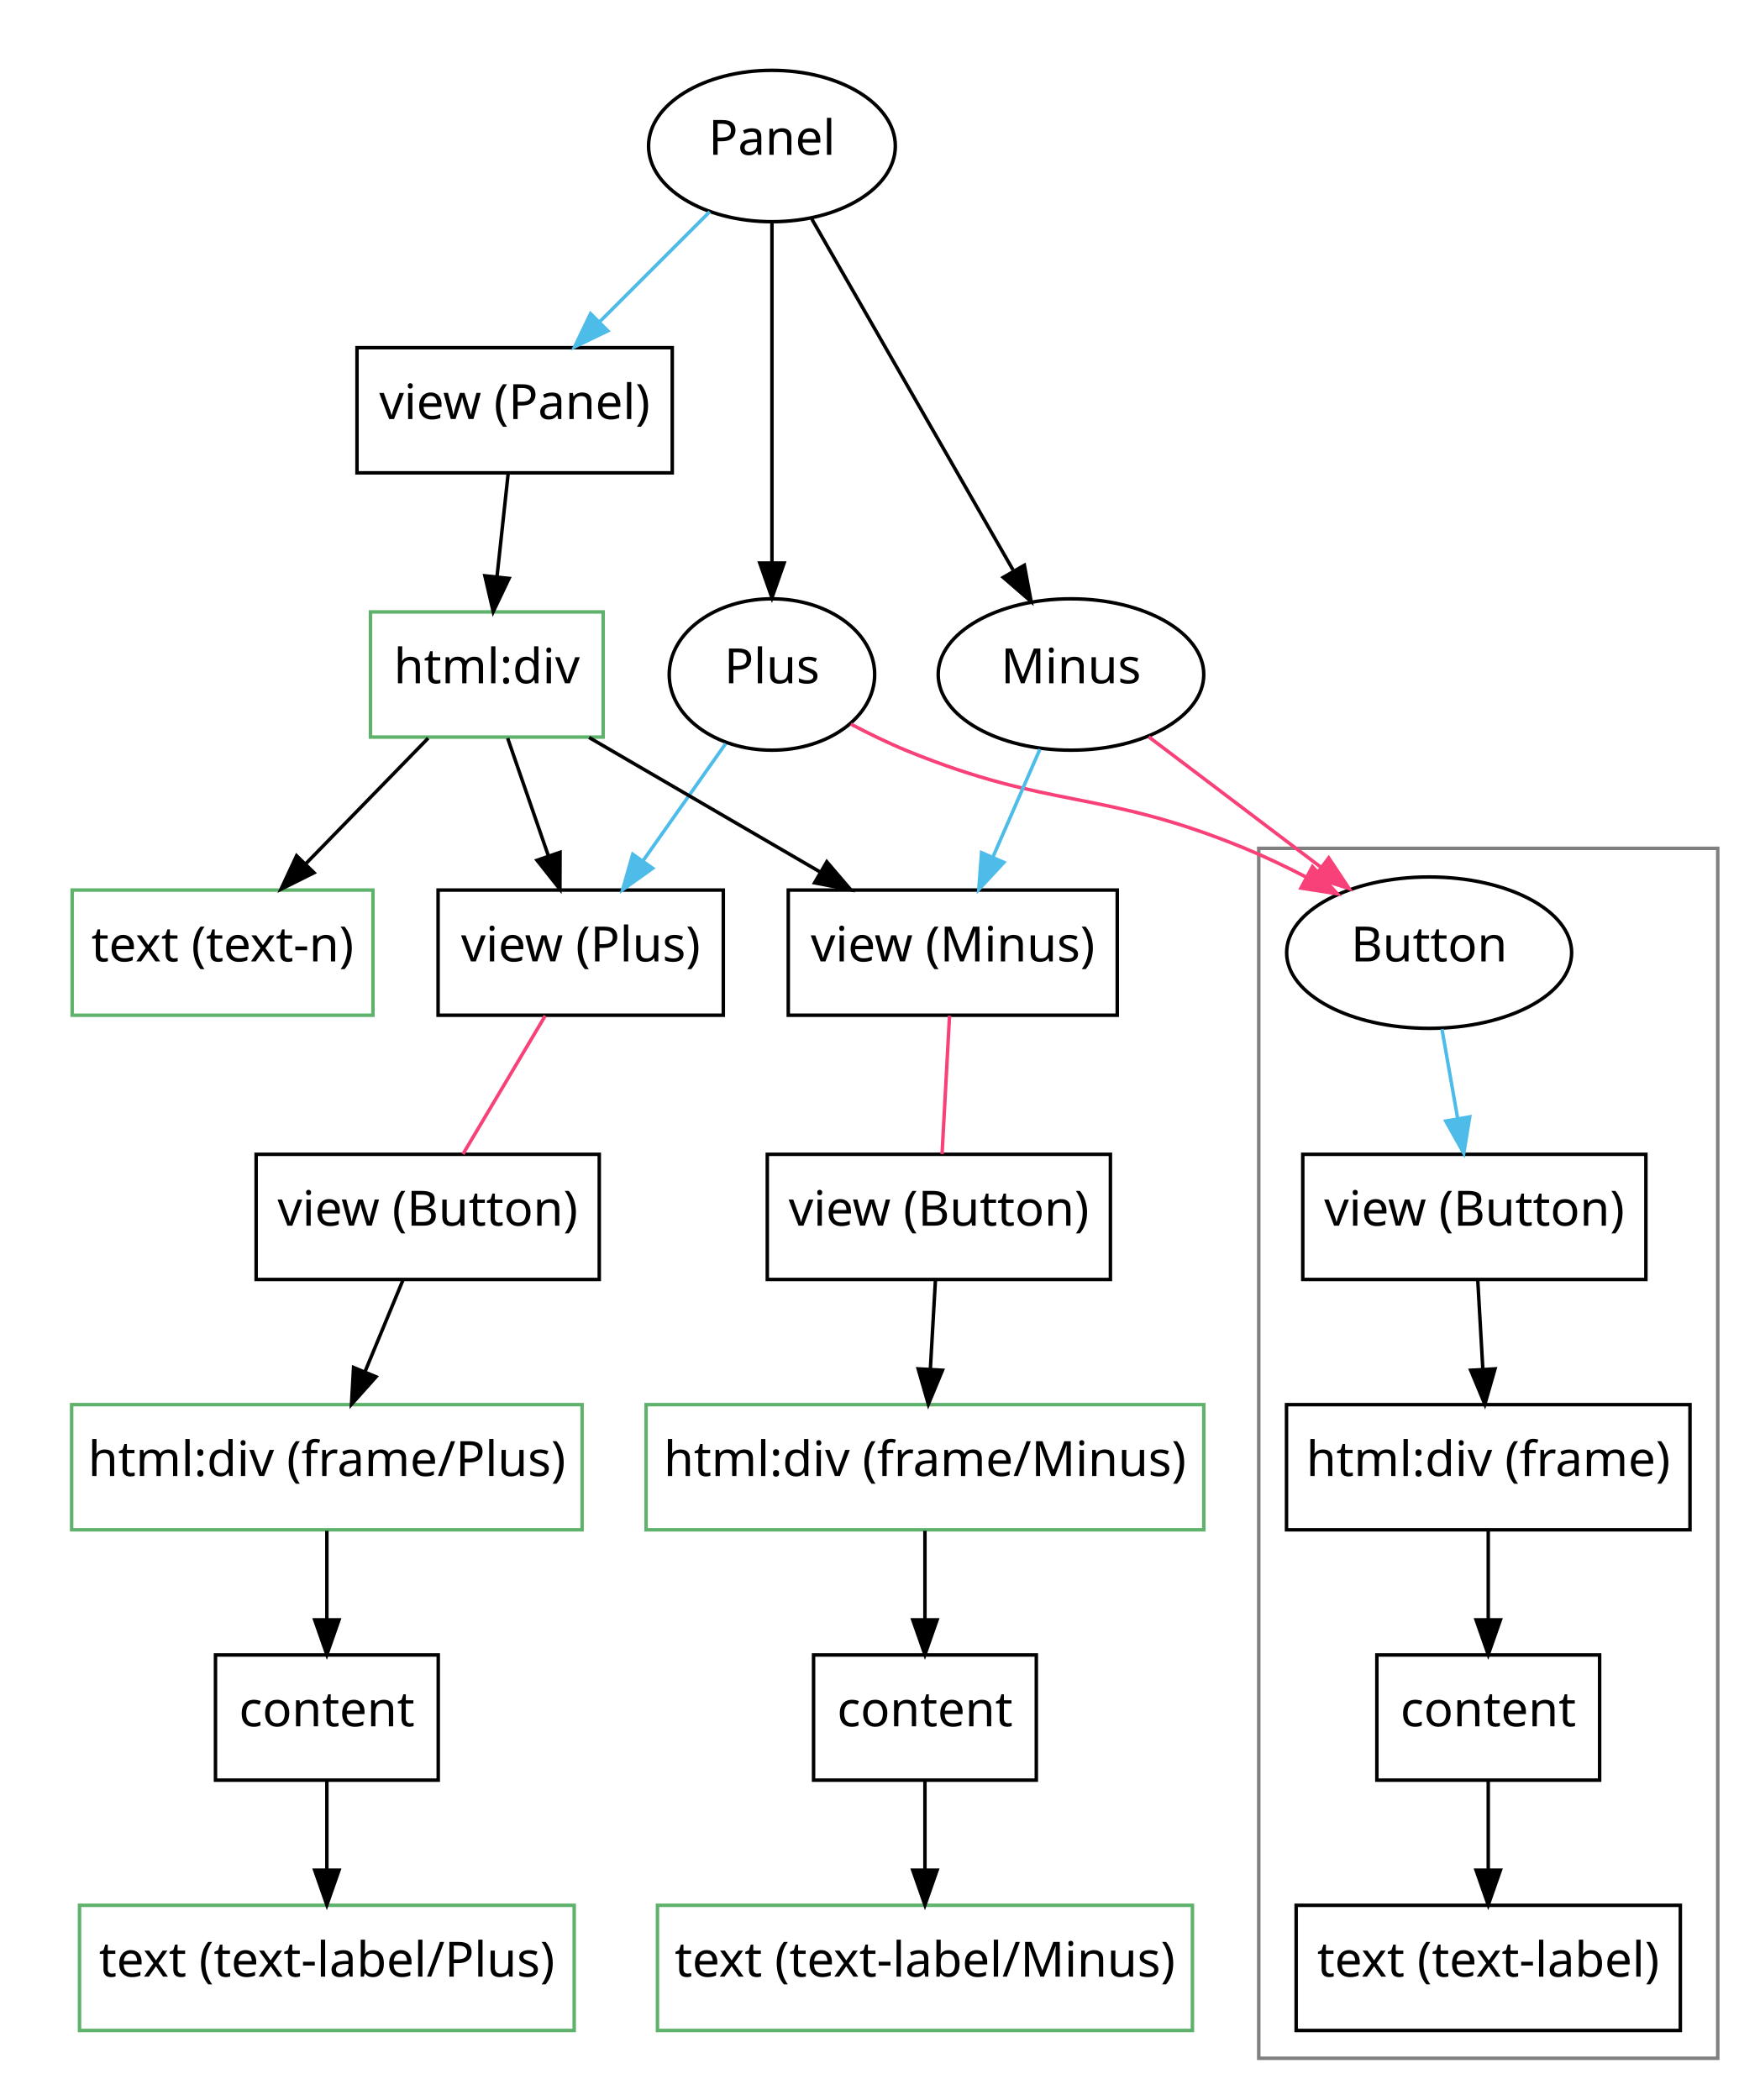
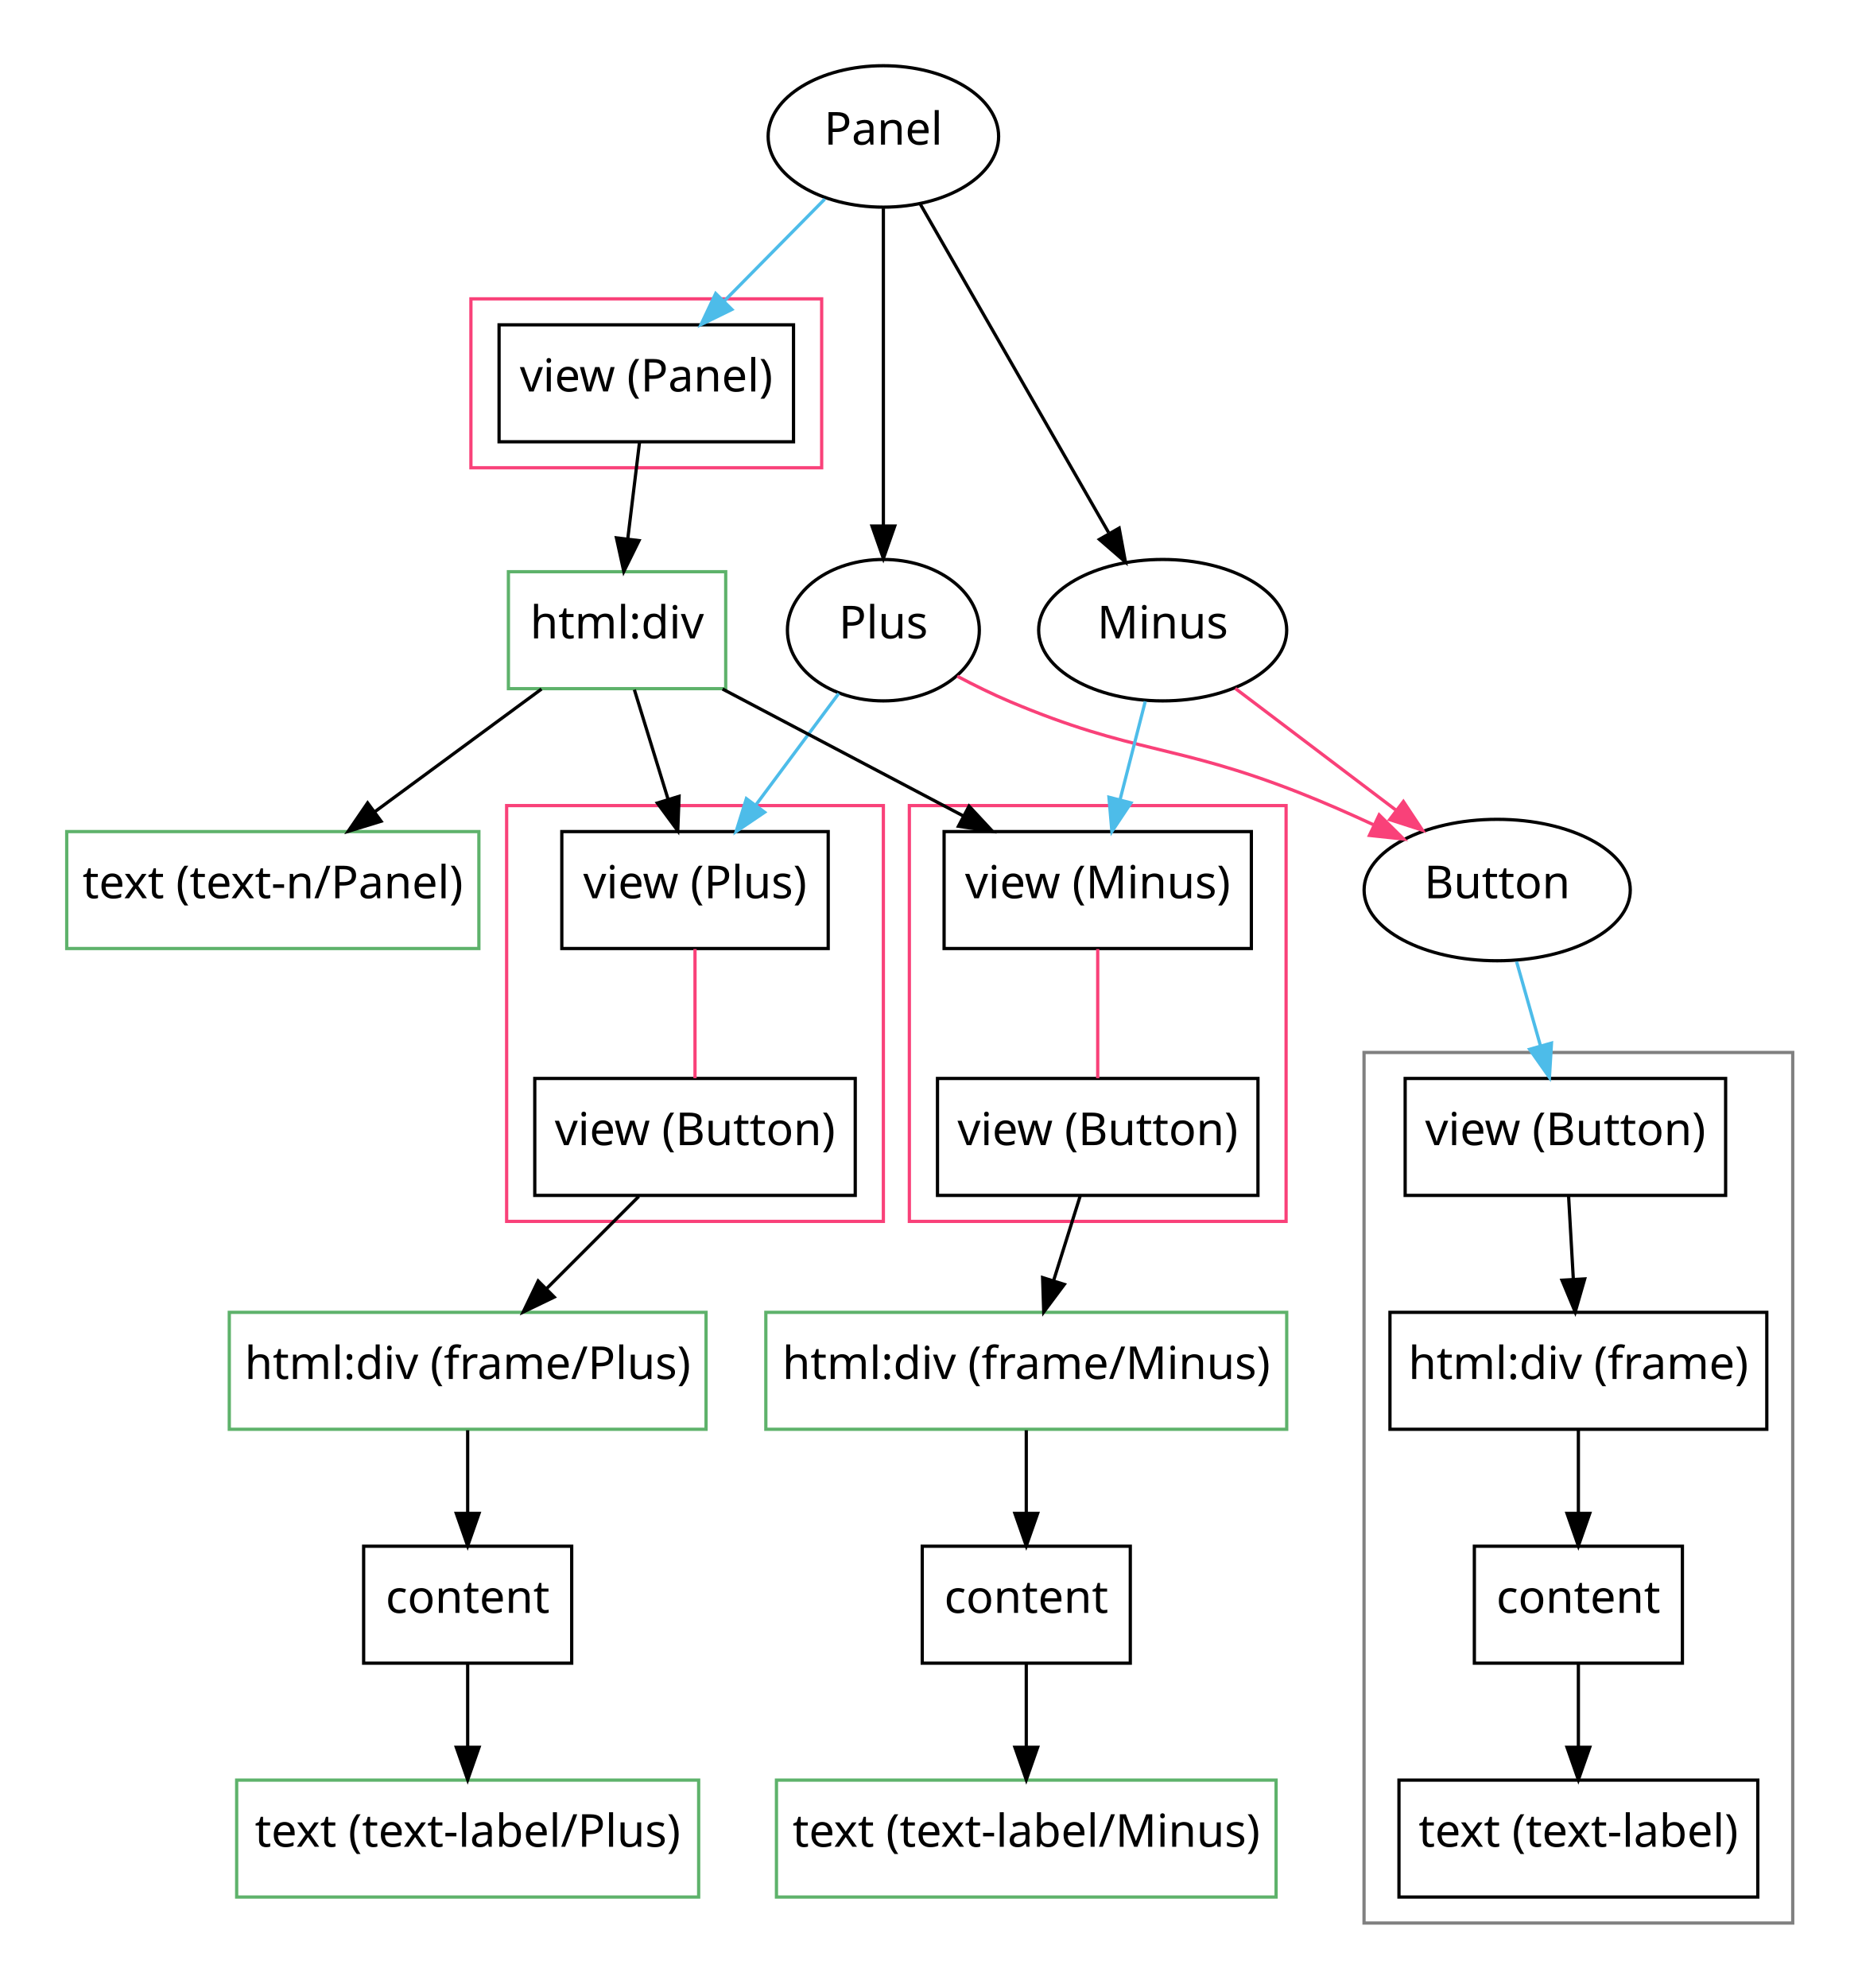
- <svg xmlns="http://www.w3.org/2000/svg" width="506pt" height="604pt" viewBox="0.00 0.00 506.00 604.00">
-   <g id="graph0" class="graph" transform="scale(1 1) rotate(0) translate(4 600)">
-     <polygon fill="white" stroke="white" points="-4,4 -4,-600 502,-600 502,4 -4,4" />
+ <svg xmlns="http://www.w3.org/2000/svg" width="572pt" height="612pt" viewBox="0.00 0.00 572.00 612.00">
+   <g id="graph0" class="graph" transform="scale(1 1) rotate(0) translate(4 608)">
+     <polygon fill="white" stroke="white" points="-4,4 -4,-608 568,-608 568,4 -4,4" />
    <g id="clust1" class="cluster">
-       <polygon fill="none" stroke="white" points="8,-8 8,-588 350,-588 350,-8 8,-8" />
+       <polygon fill="none" stroke="white" points="8,-16 8,-596 400,-596 400,-16 8,-16" />
    </g>
    <g id="clust3" class="cluster">
-       <polygon fill="none" stroke="gray" points="358,-8 358,-356 490,-356 490,-8 358,-8" />
+       <polygon fill="none" stroke="#f94179" points="141,-464 141,-516 249,-516 249,-464 141,-464" />
+     </g>
+     <g id="clust4" class="cluster">
+       <polygon fill="none" stroke="#f94179" points="152,-232 152,-360 268,-360 268,-232 152,-232" />
+     </g>
+     <g id="clust5" class="cluster">
+       <polygon fill="none" stroke="#f94179" points="276,-232 276,-360 392,-360 392,-232 276,-232" />
+     </g>
+     <g id="clust6" class="cluster">
+       <polygon fill="none" stroke="white" points="408,-8 408,-364 556,-364 556,-8 408,-8" />
+     </g>
+     <g id="clust7" class="cluster">
+       <polygon fill="none" stroke="gray" points="416,-16 416,-284 548,-284 548,-16 416,-16" />
    </g>
    <g id="node1" class="node">
-       <ellipse fill="none" stroke="black" cx="218" cy="-558" rx="35.484" ry="21.769" />
-       <text text-anchor="middle" x="218" y="-555.474" font-family="Avenir Next" font-size="14.00">Panel</text>
+       <ellipse fill="none" stroke="black" cx="268" cy="-566" rx="35.484" ry="21.769" />
+       <text text-anchor="middle" x="268" y="-563.474" font-family="Avenir Next" font-size="14.00">Panel</text>
    </g>
    <g id="node2" class="node">
-       <polygon fill="none" stroke="black" points="189.332,-500 98.668,-500 98.668,-464 189.332,-464 189.332,-500" />
-       <text text-anchor="middle" x="144" y="-479.474" font-family="Avenir Next" font-size="14.00">view (Panel)</text>
+       <polygon fill="none" stroke="black" points="240.332,-508 149.668,-508 149.668,-472 240.332,-472 240.332,-508" />
+       <text text-anchor="middle" x="195" y="-487.474" font-family="Avenir Next" font-size="14.00">view (Panel)</text>
    </g>
    <g id="edge1" class="edge">
-       <path fill="none" stroke="#4dbce9" d="M200.087,-539.087C190.587,-529.587 178.775,-517.775 168.445,-507.445" />
-       <polygon fill="#4dbce9" stroke="#4dbce9" points="170.785,-504.835 161.239,-500.239 165.835,-509.785 170.785,-504.835" />
+       <path fill="none" stroke="#4dbce9" d="M249.955,-546.708C240.578,-537.202 228.995,-525.461 218.885,-515.213" />
+       <polygon fill="#4dbce9" stroke="#4dbce9" points="221.351,-512.728 211.836,-508.067 216.368,-517.644 221.351,-512.728" />
    </g>
    <g id="node3" class="node">
-       <ellipse fill="none" stroke="black" cx="218" cy="-406" rx="29.545" ry="21.769" />
-       <text text-anchor="middle" x="218" y="-403.474" font-family="Avenir Next" font-size="14.00">Plus</text>
+       <ellipse fill="none" stroke="black" cx="268" cy="-414" rx="29.545" ry="21.769" />
+       <text text-anchor="middle" x="268" y="-411.474" font-family="Avenir Next" font-size="14.00">Plus</text>
    </g>
    <g id="edge2" class="edge">
-       <path fill="none" stroke="black" d="M218,-535.827C218,-510.366 218,-467.412 218,-438.163" />
-       <polygon fill="black" stroke="black" points="221.5,-438.065 218,-428.065 214.5,-438.066 221.5,-438.065" />
+       <path fill="none" stroke="black" d="M268,-543.827C268,-518.366 268,-475.412 268,-446.163" />
+       <polygon fill="black" stroke="black" points="271.5,-446.065 268,-436.065 264.5,-446.066 271.5,-446.065" />
    </g>
    <g id="node4" class="node">
-       <ellipse fill="none" stroke="black" cx="304" cy="-406" rx="38.188" ry="21.769" />
-       <text text-anchor="middle" x="304" y="-403.474" font-family="Avenir Next" font-size="14.00">Minus</text>
+       <ellipse fill="none" stroke="black" cx="354" cy="-414" rx="38.188" ry="21.769" />
+       <text text-anchor="middle" x="354" y="-411.474" font-family="Avenir Next" font-size="14.00">Minus</text>
    </g>
    <g id="edge3" class="edge">
-       <path fill="none" stroke="black" d="M229.42,-537.081C244.263,-511.193 270.292,-465.792 287.339,-436.06" />
-       <polygon fill="black" stroke="black" points="290.595,-437.417 292.533,-427.001 284.522,-433.936 290.595,-437.417" />
+       <path fill="none" stroke="black" d="M279.42,-545.081C294.263,-519.193 320.292,-473.792 337.339,-444.06" />
+       <polygon fill="black" stroke="black" points="340.595,-445.417 342.533,-435.001 334.522,-441.936 340.595,-445.417" />
+     </g>
+     <g id="node9" class="node">
+       <polygon fill="none" stroke="#5eb26b" points="219.455,-432 152.545,-432 152.545,-396 219.455,-396 219.455,-432" />
+       <text text-anchor="middle" x="186" y="-411.474" font-family="Avenir Next" font-size="14.00">html:div</text>
+     </g>
+     <g id="edge4" class="edge">
+       <path fill="none" stroke="black" d="M192.913,-471.837C191.845,-463.058 190.52,-452.163 189.316,-442.267" />
+       <polygon fill="black" stroke="black" points="192.758,-441.574 188.076,-432.07 185.809,-442.419 192.758,-441.574" />
    </g>
    <g id="node5" class="node">
-       <polygon fill="none" stroke="#5eb26b" points="169.455,-424 102.545,-424 102.545,-388 169.455,-388 169.455,-424" />
-       <text text-anchor="middle" x="136" y="-403.474" font-family="Avenir Next" font-size="14.00">html:div</text>
+       <polygon fill="none" stroke="black" points="251.013,-352 168.987,-352 168.987,-316 251.013,-316 251.013,-352" />
+       <text text-anchor="middle" x="210" y="-331.474" font-family="Avenir Next" font-size="14.00">view (Plus)</text>
    </g>
-     <g id="edge4" class="edge">
-       <path fill="none" stroke="black" d="M142.145,-463.837C141.195,-455.058 140.018,-444.163 138.948,-434.267" />
-       <polygon fill="black" stroke="black" points="142.4,-433.636 137.845,-424.07 135.441,-434.388 142.4,-433.636" />
+     <g id="edge8" class="edge">
+       <path fill="none" stroke="#4dbce9" d="M254.255,-394.515C246.62,-384.248 237.014,-371.329 228.704,-360.153" />
+       <polygon fill="#4dbce9" stroke="#4dbce9" points="231.431,-357.956 222.656,-352.02 225.814,-362.133 231.431,-357.956" />
+     </g>
+     <g id="node17" class="node">
+       <ellipse fill="none" stroke="black" cx="457" cy="-334" rx="40.98" ry="21.769" />
+       <text text-anchor="middle" x="457" y="-331.474" font-family="Avenir Next" font-size="14.00">Button</text>
+     </g>
+     <g id="edge19" class="edge">
+       <path fill="none" stroke="#f94179" d="M290.743,-399.824C295.991,-397.047 301.616,-394.273 307,-392 345.204,-375.876 357.404,-379.161 396,-364 403.521,-361.046 411.412,-357.581 418.93,-354.094" />
+       <polygon fill="#f94179" stroke="#f94179" points="420.659,-357.148 428.197,-349.703 417.661,-350.822 420.659,-357.148" />
    </g>
    <g id="node7" class="node">
-       <polygon fill="none" stroke="black" points="204.013,-344 121.987,-344 121.987,-308 204.013,-308 204.013,-344" />
-       <text text-anchor="middle" x="163" y="-323.474" font-family="Avenir Next" font-size="14.00">view (Plus)</text>
+       <polygon fill="none" stroke="black" points="381.304,-352 286.696,-352 286.696,-316 381.304,-316 381.304,-352" />
+       <text text-anchor="middle" x="334" y="-331.474" font-family="Avenir Next" font-size="14.00">view (Minus)</text>
    </g>
-     <g id="edge8" class="edge">
-       <path fill="none" stroke="#4dbce9" d="M204.686,-386.118C197.562,-376.015 188.688,-363.43 180.961,-352.472" />
-       <polygon fill="#4dbce9" stroke="#4dbce9" points="183.689,-350.267 175.066,-344.111 177.968,-354.301 183.689,-350.267" />
+     <g id="edge9" class="edge">
+       <path fill="none" stroke="#4dbce9" d="M348.64,-392.097C346.253,-382.787 343.412,-371.708 340.871,-361.798" />
+       <polygon fill="#4dbce9" stroke="#4dbce9" points="344.237,-360.834 338.363,-352.017 337.457,-362.573 344.237,-360.834" />
    </g>
-     <g id="node17" class="node">
-       <ellipse fill="none" stroke="black" cx="407" cy="-326" rx="40.98" ry="21.769" />
-       <text text-anchor="middle" x="407" y="-323.474" font-family="Avenir Next" font-size="14.00">Button</text>
-     </g>
-     <g id="edge19" class="edge">
-       <path fill="none" stroke="#f94179" d="M240.704,-391.729C245.953,-388.956 251.589,-386.208 257,-384 298.545,-367.045 312.513,-373.095 354,-356 359.855,-353.587 365.896,-350.7 371.71,-347.696" />
-       <polygon fill="#f94179" stroke="#f94179" points="373.44,-350.739 380.6,-342.93 370.133,-344.57 373.44,-350.739" />
+     <g id="edge18" class="edge">
+       <path fill="none" stroke="#f94179" d="M376.349,-396.075C390.86,-385.087 409.974,-370.612 425.952,-358.512" />
+       <polygon fill="#f94179" stroke="#f94179" points="428.122,-361.259 433.981,-352.432 423.896,-355.679 428.122,-361.259" />
    </g>
    <g id="node6" class="node">
-       <polygon fill="none" stroke="black" points="317.304,-344 222.696,-344 222.696,-308 317.304,-308 317.304,-344" />
-       <text text-anchor="middle" x="270" y="-323.474" font-family="Avenir Next" font-size="14.00">view (Minus)</text>
+       <polygon fill="none" stroke="black" points="259.338,-276 160.662,-276 160.662,-240 259.338,-240 259.338,-276" />
+       <text text-anchor="middle" x="210" y="-255.474" font-family="Avenir Next" font-size="14.00">view (Button)</text>
    </g>
-     <g id="edge9" class="edge">
-       <path fill="none" stroke="#4dbce9" d="M295.067,-384.506C290.922,-374.997 285.944,-363.577 281.52,-353.429" />
-       <polygon fill="#4dbce9" stroke="#4dbce9" points="284.699,-351.961 277.494,-344.193 278.282,-354.758 284.699,-351.961" />
+     <g id="edge10" class="edge">
+       <path fill="none" stroke="#f94179" d="M210,-315.837C210,-303.882 210,-288.004 210,-276.07" />
    </g>
-     <g id="edge18" class="edge">
-       <path fill="none" stroke="#f94179" d="M326.349,-388.075C340.86,-377.087 359.974,-362.612 375.952,-350.512" />
-       <polygon fill="#f94179" stroke="#f94179" points="378.122,-353.259 383.981,-344.432 373.896,-347.679 378.122,-353.259" />
+     <g id="node10" class="node">
+       <polygon fill="none" stroke="#5eb26b" points="213.4,-204 66.6,-204 66.6,-168 213.4,-168 213.4,-204" />
+       <text text-anchor="middle" x="140" y="-183.474" font-family="Avenir Next" font-size="14.00">html:div (frame/Plus)</text>
+     </g>
+     <g id="edge11" class="edge">
+       <path fill="none" stroke="black" d="M192.697,-239.697C184.135,-231.135 173.656,-220.656 164.304,-211.304" />
+       <polygon fill="black" stroke="black" points="166.65,-208.701 157.104,-204.104 161.701,-213.65 166.65,-208.701" />
+     </g>
+     <g id="node8" class="node">
+       <polygon fill="none" stroke="black" points="383.338,-276 284.662,-276 284.662,-240 383.338,-240 383.338,-276" />
+       <text text-anchor="middle" x="334" y="-255.474" font-family="Avenir Next" font-size="14.00">view (Button)</text>
+     </g>
+     <g id="edge14" class="edge">
+       <path fill="none" stroke="#f94179" d="M334,-315.837C334,-303.882 334,-288.004 334,-276.07" />
+     </g>
+     <g id="node13" class="node">
+       <polygon fill="none" stroke="#5eb26b" points="392.192,-204 231.808,-204 231.808,-168 392.192,-168 392.192,-204" />
+       <text text-anchor="middle" x="312" y="-183.474" font-family="Avenir Next" font-size="14.00">html:div (frame/Minus)</text>
+     </g>
+     <g id="edge15" class="edge">
+       <path fill="none" stroke="black" d="M328.562,-239.697C326.111,-231.898 323.16,-222.509 320.432,-213.829" />
+       <polygon fill="black" stroke="black" points="323.713,-212.595 317.376,-204.104 317.035,-214.694 323.713,-212.595" />
+     </g>
+     <g id="edge7" class="edge">
+       <path fill="none" stroke="black" d="M191.326,-395.689C194.371,-385.793 198.257,-373.164 201.695,-361.993" />
+       <polygon fill="black" stroke="black" points="205.093,-362.849 204.689,-352.262 198.402,-360.791 205.093,-362.849" />
    </g>
    <g id="edge6" class="edge">
-       <path fill="none" stroke="black" d="M165.407,-387.883C184.956,-376.503 210.819,-361.449 231.935,-349.157" />
-       <polygon fill="black" stroke="black" points="233.78,-352.133 240.662,-344.078 230.258,-346.083 233.78,-352.133" />
-     </g>
-     <g id="edge7" class="edge">
-       <path fill="none" stroke="black" d="M141.992,-387.689C145.418,-377.793 149.789,-365.164 153.656,-353.993" />
-       <polygon fill="black" stroke="black" points="157.061,-354.857 157.025,-344.262 150.446,-352.567 157.061,-354.857" />
+       <path fill="none" stroke="black" d="M218.479,-395.883C240.264,-384.402 269.146,-369.18 292.581,-356.829" />
+       <polygon fill="black" stroke="black" points="294.382,-359.836 301.597,-352.078 291.118,-353.644 294.382,-359.836" />
    </g>
    <g id="node16" class="node">
-       <polygon fill="none" stroke="#5eb26b" points="103.252,-344 16.748,-344 16.748,-308 103.252,-308 103.252,-344" />
-       <text text-anchor="middle" x="60" y="-323.474" font-family="Avenir Next" font-size="14.00">text (text-n)</text>
+       <polygon fill="none" stroke="#5eb26b" points="143.454,-352 16.546,-352 16.546,-316 143.454,-316 143.454,-352" />
+       <text text-anchor="middle" x="80" y="-331.474" font-family="Avenir Next" font-size="14.00">text (text-n/Panel)</text>
    </g>
    <g id="edge5" class="edge">
-       <path fill="none" stroke="black" d="M119.133,-387.689C108.802,-377.086 95.414,-363.346 83.991,-351.622" />
-       <polygon fill="black" stroke="black" points="86.305,-348.982 76.82,-344.262 81.292,-353.867 86.305,-348.982" />
+       <path fill="none" stroke="black" d="M162.738,-395.883C147.688,-384.808 127.908,-370.253 111.461,-358.151" />
+       <polygon fill="black" stroke="black" points="113.337,-355.185 103.208,-352.078 109.188,-360.823 113.337,-355.185" />
+     </g>
+     <g id="node11" class="node">
+       <polygon fill="none" stroke="black" points="172.031,-132 107.969,-132 107.969,-96 172.031,-96 172.031,-132" />
+       <text text-anchor="middle" x="140" y="-111.474" font-family="Avenir Next" font-size="14.00">content</text>
+     </g>
+     <g id="edge12" class="edge">
+       <path fill="none" stroke="black" d="M140,-167.697C140,-159.983 140,-150.712 140,-142.112" />
+       <polygon fill="black" stroke="black" points="143.5,-142.104 140,-132.104 136.5,-142.104 143.5,-142.104" />
    </g>
    <g id="node12" class="node">
-       <polygon fill="none" stroke="black" points="315.338,-268 216.662,-268 216.662,-232 315.338,-232 315.338,-268" />
-       <text text-anchor="middle" x="266" y="-247.474" font-family="Avenir Next" font-size="14.00">view (Button)</text>
-     </g>
-     <g id="edge14" class="edge">
-       <path fill="none" stroke="#f94179" d="M269.072,-307.837C268.426,-295.882 267.568,-280.004 266.923,-268.07" />
-     </g>
-     <g id="node8" class="node">
-       <polygon fill="none" stroke="black" points="168.338,-268 69.662,-268 69.662,-232 168.338,-232 168.338,-268" />
-       <text text-anchor="middle" x="119" y="-247.474" font-family="Avenir Next" font-size="14.00">view (Button)</text>
-     </g>
-     <g id="edge10" class="edge">
-       <path fill="none" stroke="#f94179" d="M152.795,-307.837C145.687,-295.882 136.246,-280.004 129.15,-268.07" />
-     </g>
-     <g id="node9" class="node">
-       <polygon fill="none" stroke="#5eb26b" points="163.4,-196 16.6,-196 16.6,-160 163.4,-160 163.4,-196" />
-       <text text-anchor="middle" x="90" y="-175.474" font-family="Avenir Next" font-size="14.00">html:div (frame/Plus)</text>
-     </g>
-     <g id="edge11" class="edge">
-       <path fill="none" stroke="black" d="M111.831,-231.697C108.565,-223.813 104.626,-214.304 100.998,-205.546" />
-       <polygon fill="black" stroke="black" points="104.147,-204.003 97.086,-196.104 97.68,-206.683 104.147,-204.003" />
-     </g>
-     <g id="node10" class="node">
-       <polygon fill="none" stroke="black" points="122.031,-124 57.969,-124 57.969,-88 122.031,-88 122.031,-124" />
-       <text text-anchor="middle" x="90" y="-103.474" font-family="Avenir Next" font-size="14.00">content</text>
-     </g>
-     <g id="edge12" class="edge">
-       <path fill="none" stroke="black" d="M90,-159.697C90,-151.983 90,-142.712 90,-134.112" />
-       <polygon fill="black" stroke="black" points="93.5,-134.104 90,-124.104 86.5,-134.104 93.5,-134.104" />
-     </g>
-     <g id="node11" class="node">
-       <polygon fill="none" stroke="#5eb26b" points="161.126,-52 18.874,-52 18.874,-16 161.126,-16 161.126,-52" />
-       <text text-anchor="middle" x="90" y="-31.474" font-family="Avenir Next" font-size="14.00">text (text-label/Plus)</text>
+       <polygon fill="none" stroke="#5eb26b" points="211.126,-60 68.874,-60 68.874,-24 211.126,-24 211.126,-60" />
+       <text text-anchor="middle" x="140" y="-39.474" font-family="Avenir Next" font-size="14.00">text (text-label/Plus)</text>
    </g>
    <g id="edge13" class="edge">
-       <path fill="none" stroke="black" d="M90,-87.697C90,-79.983 90,-70.713 90,-62.112" />
-       <polygon fill="black" stroke="black" points="93.5,-62.104 90,-52.104 86.5,-62.104 93.5,-62.104" />
-     </g>
-     <g id="node13" class="node">
-       <polygon fill="none" stroke="#5eb26b" points="342.192,-196 181.808,-196 181.808,-160 342.192,-160 342.192,-196" />
-       <text text-anchor="middle" x="262" y="-175.474" font-family="Avenir Next" font-size="14.00">html:div (frame/Minus)</text>
-     </g>
-     <g id="edge15" class="edge">
-       <path fill="none" stroke="black" d="M265.011,-231.697C264.57,-223.983 264.041,-214.712 263.549,-206.112" />
-       <polygon fill="black" stroke="black" points="267.042,-205.888 262.977,-196.104 260.054,-206.288 267.042,-205.888" />
+       <path fill="none" stroke="black" d="M140,-95.697C140,-87.983 140,-78.713 140,-70.112" />
+       <polygon fill="black" stroke="black" points="143.5,-70.104 140,-60.104 136.5,-70.104 143.5,-70.104" />
    </g>
    <g id="node14" class="node">
-       <polygon fill="none" stroke="black" points="294.031,-124 229.969,-124 229.969,-88 294.031,-88 294.031,-124" />
-       <text text-anchor="middle" x="262" y="-103.474" font-family="Avenir Next" font-size="14.00">content</text>
+       <polygon fill="none" stroke="black" points="344.031,-132 279.969,-132 279.969,-96 344.031,-96 344.031,-132" />
+       <text text-anchor="middle" x="312" y="-111.474" font-family="Avenir Next" font-size="14.00">content</text>
    </g>
    <g id="edge16" class="edge">
-       <path fill="none" stroke="black" d="M262,-159.697C262,-151.983 262,-142.712 262,-134.112" />
-       <polygon fill="black" stroke="black" points="265.5,-134.104 262,-124.104 258.5,-134.104 265.5,-134.104" />
+       <path fill="none" stroke="black" d="M312,-167.697C312,-159.983 312,-150.712 312,-142.112" />
+       <polygon fill="black" stroke="black" points="315.5,-142.104 312,-132.104 308.5,-142.104 315.5,-142.104" />
    </g>
    <g id="node15" class="node">
-       <polygon fill="none" stroke="#5eb26b" points="338.92,-52 185.08,-52 185.08,-16 338.92,-16 338.92,-52" />
-       <text text-anchor="middle" x="262" y="-31.474" font-family="Avenir Next" font-size="14.00">text (text-label/Minus)</text>
+       <polygon fill="none" stroke="#5eb26b" points="388.92,-60 235.08,-60 235.08,-24 388.92,-24 388.92,-60" />
+       <text text-anchor="middle" x="312" y="-39.474" font-family="Avenir Next" font-size="14.00">text (text-label/Minus)</text>
    </g>
    <g id="edge17" class="edge">
-       <path fill="none" stroke="black" d="M262,-87.697C262,-79.983 262,-70.713 262,-62.112" />
-       <polygon fill="black" stroke="black" points="265.5,-62.104 262,-52.104 258.5,-62.104 265.5,-62.104" />
+       <path fill="none" stroke="black" d="M312,-95.697C312,-87.983 312,-78.713 312,-70.112" />
+       <polygon fill="black" stroke="black" points="315.5,-70.104 312,-60.104 308.5,-70.104 315.5,-70.104" />
    </g>
    <g id="node18" class="node">
-       <polygon fill="none" stroke="black" points="469.338,-268 370.662,-268 370.662,-232 469.338,-232 469.338,-268" />
-       <text text-anchor="middle" x="420" y="-247.474" font-family="Avenir Next" font-size="14.00">view (Button)</text>
+       <polygon fill="none" stroke="black" points="527.338,-276 428.662,-276 428.662,-240 527.338,-240 527.338,-276" />
+       <text text-anchor="middle" x="478" y="-255.474" font-family="Avenir Next" font-size="14.00">view (Button)</text>
    </g>
    <g id="edge20" class="edge">
-       <path fill="none" stroke="#4dbce9" d="M410.691,-303.993C412.099,-295.973 413.726,-286.712 415.222,-278.197" />
-       <polygon fill="#4dbce9" stroke="#4dbce9" points="418.675,-278.769 416.958,-268.315 411.781,-277.558 418.675,-278.769" />
+       <path fill="none" stroke="#4dbce9" d="M462.962,-311.993C465.237,-303.973 467.866,-294.712 470.282,-286.197" />
+       <polygon fill="#4dbce9" stroke="#4dbce9" points="473.723,-286.89 473.086,-276.315 466.989,-284.979 473.723,-286.89" />
    </g>
    <g id="node19" class="node">
-       <polygon fill="none" stroke="black" points="482.017,-196 365.983,-196 365.983,-160 482.017,-160 482.017,-196" />
-       <text text-anchor="middle" x="424" y="-175.474" font-family="Avenir Next" font-size="14.00">html:div (frame)</text>
+       <polygon fill="none" stroke="black" points="540.017,-204 423.983,-204 423.983,-168 540.017,-168 540.017,-204" />
+       <text text-anchor="middle" x="482" y="-183.474" font-family="Avenir Next" font-size="14.00">html:div (frame)</text>
    </g>
    <g id="edge21" class="edge">
-       <path fill="none" stroke="black" d="M420.989,-231.697C421.43,-223.983 421.959,-214.712 422.451,-206.112" />
-       <polygon fill="black" stroke="black" points="425.946,-206.288 423.023,-196.104 418.958,-205.888 425.946,-206.288" />
+       <path fill="none" stroke="black" d="M478.989,-239.697C479.43,-231.983 479.959,-222.712 480.451,-214.112" />
+       <polygon fill="black" stroke="black" points="483.946,-214.288 481.023,-204.104 476.958,-213.888 483.946,-214.288" />
    </g>
    <g id="node20" class="node">
-       <polygon fill="none" stroke="black" points="456.031,-124 391.969,-124 391.969,-88 456.031,-88 456.031,-124" />
-       <text text-anchor="middle" x="424" y="-103.474" font-family="Avenir Next" font-size="14.00">content</text>
+       <polygon fill="none" stroke="black" points="514.031,-132 449.969,-132 449.969,-96 514.031,-96 514.031,-132" />
+       <text text-anchor="middle" x="482" y="-111.474" font-family="Avenir Next" font-size="14.00">content</text>
    </g>
    <g id="edge22" class="edge">
-       <path fill="none" stroke="black" d="M424,-159.697C424,-151.983 424,-142.712 424,-134.112" />
-       <polygon fill="black" stroke="black" points="427.5,-134.104 424,-124.104 420.5,-134.104 427.5,-134.104" />
+       <path fill="none" stroke="black" d="M482,-167.697C482,-159.983 482,-150.712 482,-142.112" />
+       <polygon fill="black" stroke="black" points="485.5,-142.104 482,-132.104 478.5,-142.104 485.5,-142.104" />
    </g>
    <g id="node21" class="node">
-       <polygon fill="none" stroke="black" points="479.243,-52 368.757,-52 368.757,-16 479.243,-16 479.243,-52" />
-       <text text-anchor="middle" x="424" y="-31.474" font-family="Avenir Next" font-size="14.00">text (text-label)</text>
+       <polygon fill="none" stroke="black" points="537.243,-60 426.757,-60 426.757,-24 537.243,-24 537.243,-60" />
+       <text text-anchor="middle" x="482" y="-39.474" font-family="Avenir Next" font-size="14.00">text (text-label)</text>
    </g>
    <g id="edge23" class="edge">
-       <path fill="none" stroke="black" d="M424,-87.697C424,-79.983 424,-70.713 424,-62.112" />
-       <polygon fill="black" stroke="black" points="427.5,-62.104 424,-52.104 420.5,-62.104 427.5,-62.104" />
+       <path fill="none" stroke="black" d="M482,-95.697C482,-87.983 482,-78.713 482,-70.112" />
+       <polygon fill="black" stroke="black" points="485.5,-70.104 482,-60.104 478.5,-70.104 485.5,-70.104" />
    </g>
  </g>
</svg>
